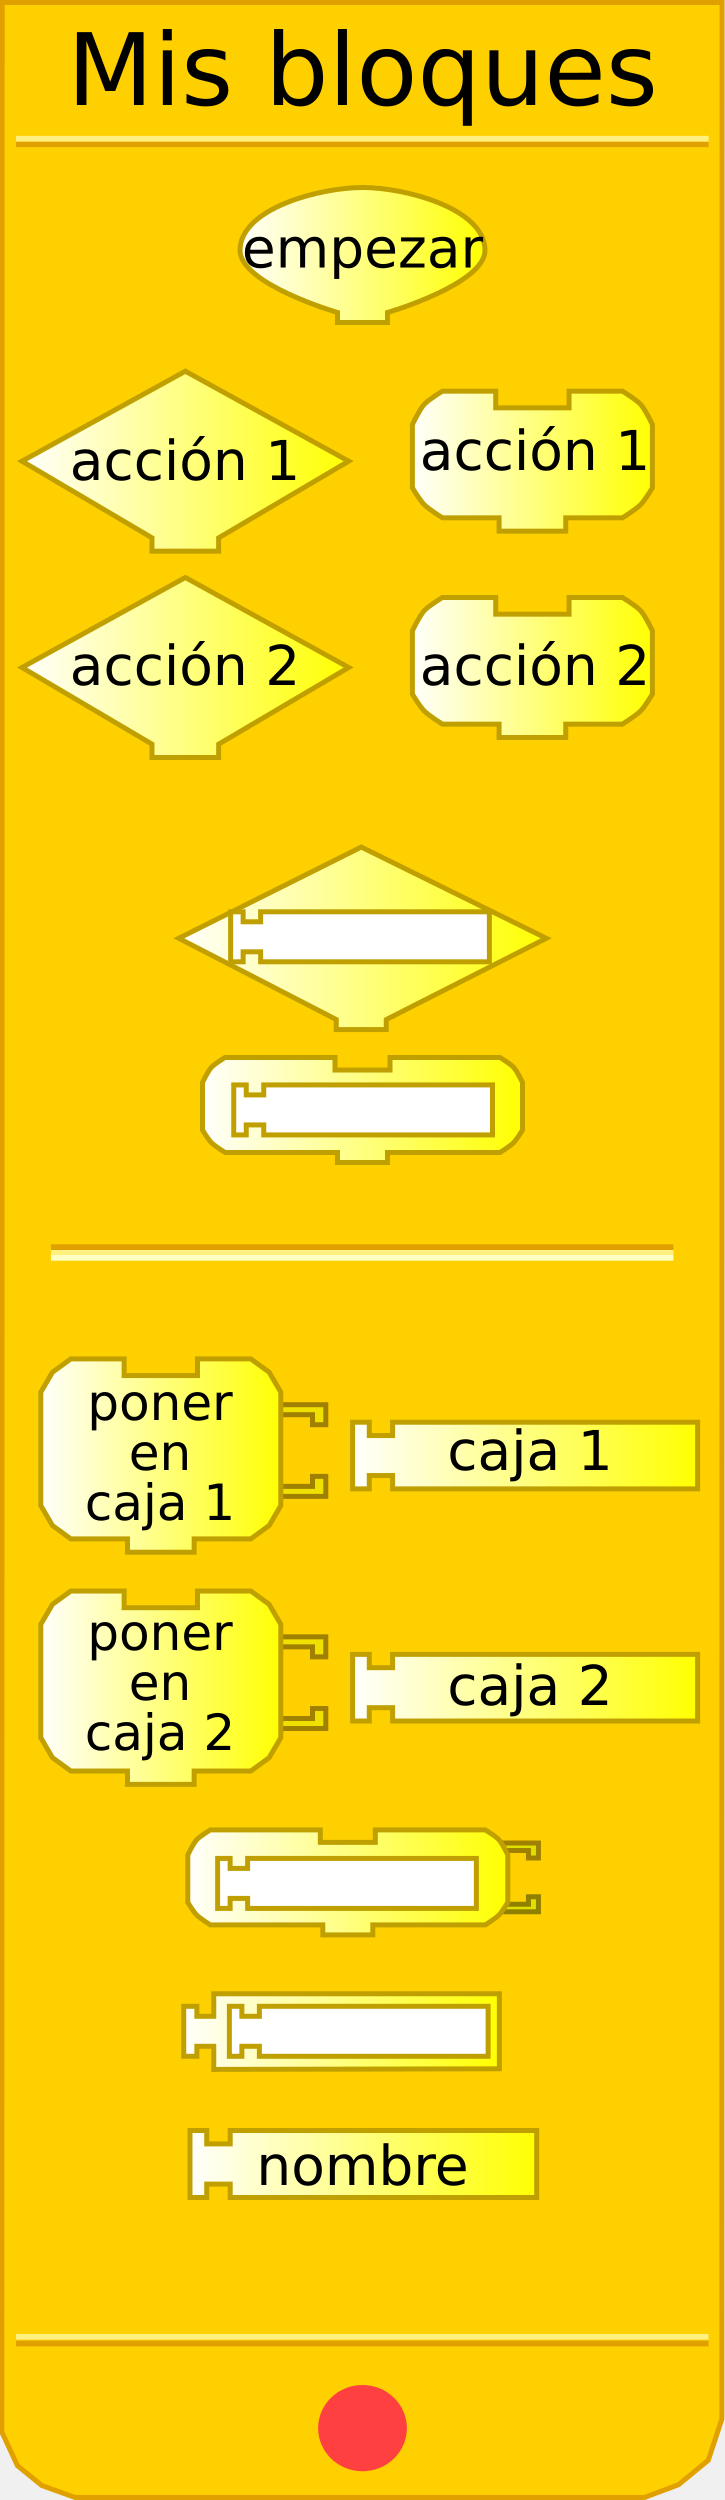
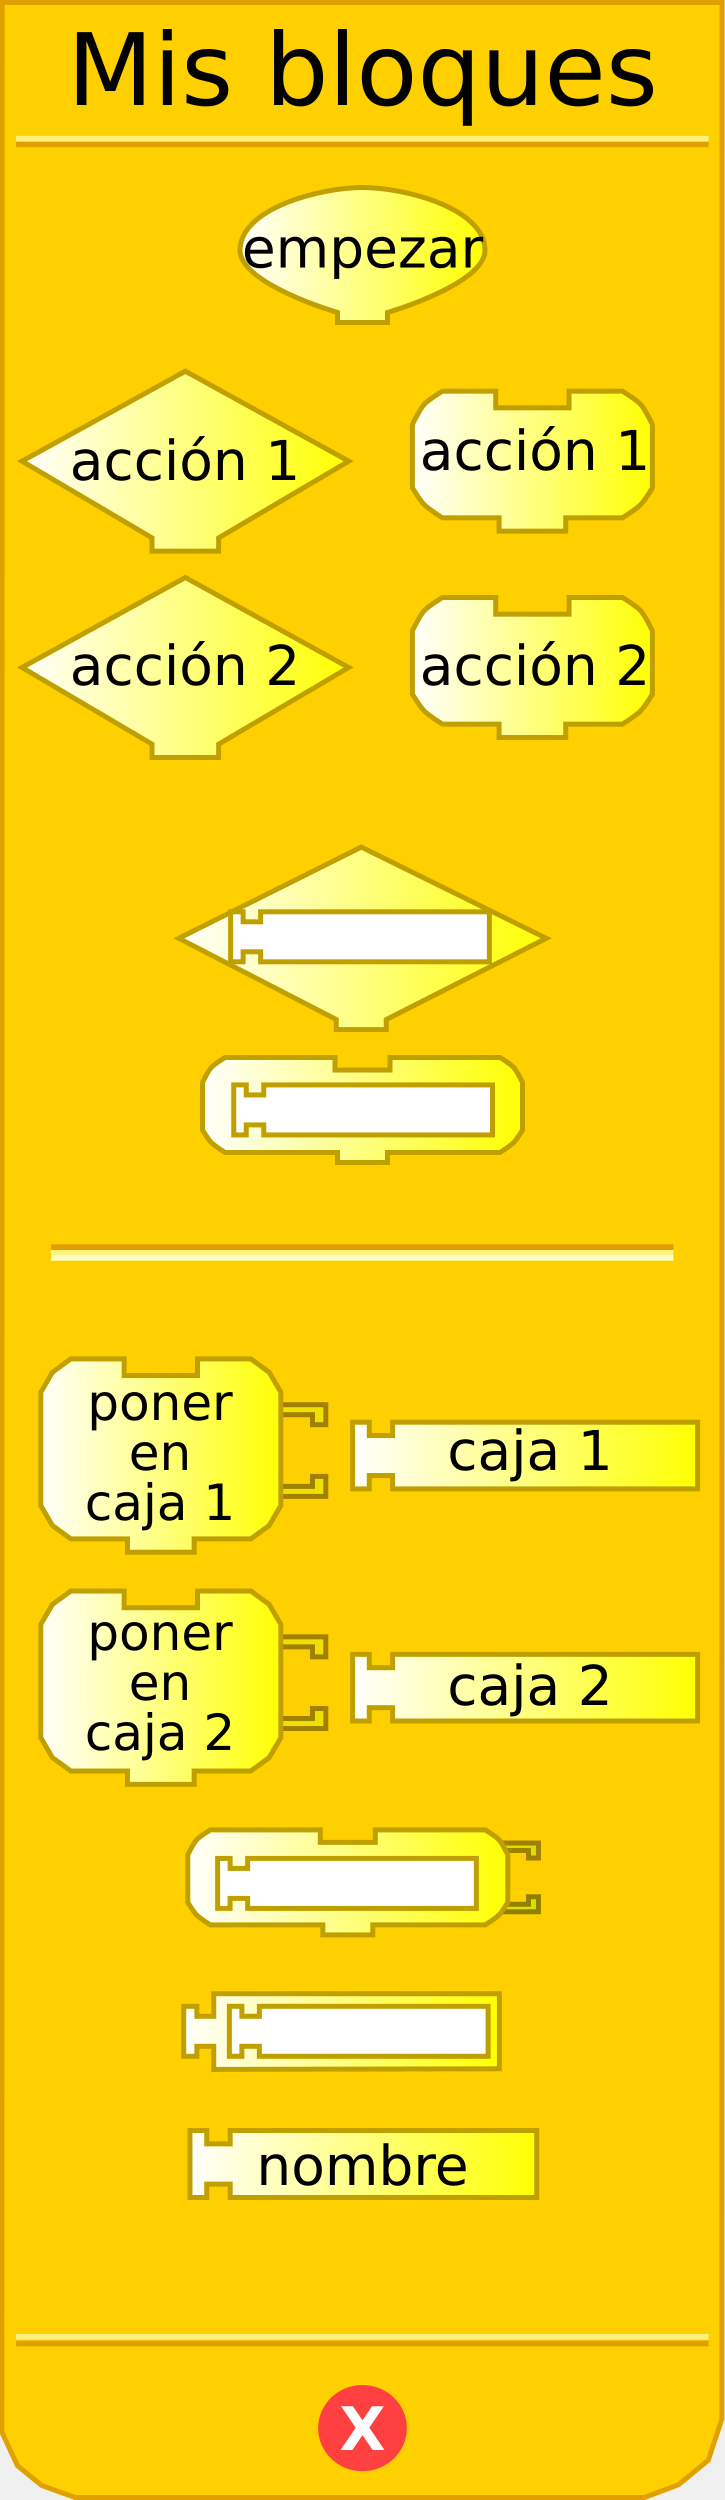
<svg xmlns="http://www.w3.org/2000/svg" xmlns:xlink="http://www.w3.org/1999/xlink" version="1.0" width="145" height="500" id="svg2">
  <defs id="defs92">
    <linearGradient id="linearGradient3239">
      <stop id="stop3241" style="stop-color:#ffffff;stop-opacity:1" offset="0" />
      <stop id="stop3243" style="stop-color:#ffff00;stop-opacity:1" offset="1" />
    </linearGradient>
    <linearGradient x1="47.5" y1="46.559" x2="97.5" y2="46.559" id="linearGradient3245" xlink:href="#linearGradient3239" gradientUnits="userSpaceOnUse" gradientTransform="translate(0,4.441294)" />
    <linearGradient x1="3.895" y1="74.403" x2="70.231" y2="74.403" id="linearGradient3253" xlink:href="#linearGradient3239" gradientUnits="userSpaceOnUse" gradientTransform="translate(0,17.83573)" />
    <linearGradient x1="81.979" y1="74.403" x2="130.982" y2="74.403" id="linearGradient3261" xlink:href="#linearGradient3239" gradientUnits="userSpaceOnUse" gradientTransform="translate(0,17.83573)" />
    <linearGradient x1="3.895" y1="115.663" x2="70.231" y2="115.663" id="linearGradient3269" xlink:href="#linearGradient3239" gradientUnits="userSpaceOnUse" gradientTransform="translate(0,17.83573)" />
    <linearGradient x1="81.979" y1="115.663" x2="130.982" y2="115.663" id="linearGradient3277" xlink:href="#linearGradient3239" gradientUnits="userSpaceOnUse" gradientTransform="translate(0,17.83573)" />
    <linearGradient x1="35.25" y1="145.676" x2="109.75" y2="145.676" id="linearGradient3285" xlink:href="#linearGradient3239" gradientUnits="userSpaceOnUse" gradientTransform="translate(0,41.9838)" />
    <linearGradient x1="40" y1="180.016" x2="105" y2="180.016" id="linearGradient3293" xlink:href="#linearGradient3239" gradientUnits="userSpaceOnUse" gradientTransform="translate(0,41.9838)" />
    <linearGradient x1="7.66" y1="226.226" x2="56.662" y2="226.226" id="linearGradient3301" xlink:href="#linearGradient3239" gradientUnits="userSpaceOnUse" gradientTransform="translate(0,64.88299)" />
    <linearGradient x1="70.023" y1="226.226" x2="140.026" y2="226.226" id="linearGradient3309" xlink:href="#linearGradient3239" gradientUnits="userSpaceOnUse" gradientTransform="translate(0,64.88299)" />
    <linearGradient x1="7.66" y1="272.654" x2="56.662" y2="272.654" id="linearGradient3317" xlink:href="#linearGradient3239" gradientUnits="userSpaceOnUse" gradientTransform="translate(0,64.88299)" />
    <linearGradient x1="70.023" y1="272.654" x2="140.026" y2="272.654" id="linearGradient3325" xlink:href="#linearGradient3239" gradientUnits="userSpaceOnUse" gradientTransform="translate(0,64.88299)" />
    <linearGradient x1="37.062" y1="311.595" x2="102.062" y2="311.595" id="linearGradient3333" xlink:href="#linearGradient3239" gradientUnits="userSpaceOnUse" gradientTransform="translate(0,64.88299)" />
    <linearGradient x1="36.249" y1="341.438" x2="100.374" y2="341.438" id="linearGradient3341" xlink:href="#linearGradient3239" gradientUnits="userSpaceOnUse" gradientTransform="translate(0,64.88299)" />
    <linearGradient x1="37.495" y1="367.917" x2="107.84" y2="367.917" id="linearGradient3349" xlink:href="#linearGradient3239" gradientUnits="userSpaceOnUse" gradientTransform="translate(0,64.88299)" />
    <linearGradient x1="9.813" y1="399.423" x2="67.876" y2="399.423" id="linearGradient3357" xlink:href="#linearGradient3239" gradientUnits="userSpaceOnUse" />
    <linearGradient x1="9.813" y1="399.423" x2="67.876" y2="399.423" id="linearGradient3359" xlink:href="#linearGradient3239" gradientUnits="userSpaceOnUse" />
    <linearGradient x1="9.813" y1="399.423" x2="67.876" y2="399.423" id="linearGradient3361" xlink:href="#linearGradient3239" gradientUnits="userSpaceOnUse" />
    <linearGradient x1="9.813" y1="399.423" x2="67.876" y2="399.423" id="linearGradient3363" xlink:href="#linearGradient3239" gradientUnits="userSpaceOnUse" />
    <linearGradient x1="9.813" y1="399.423" x2="67.876" y2="399.423" id="linearGradient3365" xlink:href="#linearGradient3239" gradientUnits="userSpaceOnUse" />
    <linearGradient x1="9.813" y1="399.423" x2="67.876" y2="399.423" id="linearGradient3367" xlink:href="#linearGradient3239" gradientUnits="userSpaceOnUse" />
    <linearGradient x1="9.813" y1="399.423" x2="67.876" y2="399.423" id="linearGradient3371" xlink:href="#linearGradient3239" gradientUnits="userSpaceOnUse" gradientTransform="translate(-1.571244,4.74717)" />
    <linearGradient x1="9.813" y1="399.423" x2="67.876" y2="399.423" id="linearGradient3374" xlink:href="#linearGradient3239" gradientUnits="userSpaceOnUse" gradientTransform="translate(-1.571244,4.74717)" />
    <linearGradient x1="64.812" y1="396.17" x2="134.815" y2="396.17" id="linearGradient3385" xlink:href="#linearGradient3239" gradientUnits="userSpaceOnUse" />
    <linearGradient x1="64.812" y1="396.17" x2="134.815" y2="396.17" id="linearGradient3387" xlink:href="#linearGradient3239" gradientUnits="userSpaceOnUse" />
    <linearGradient x1="64.812" y1="396.17" x2="134.815" y2="396.17" id="linearGradient3389" xlink:href="#linearGradient3239" gradientUnits="userSpaceOnUse" />
    <linearGradient x1="64.812" y1="396.17" x2="134.815" y2="396.17" id="linearGradient3393" xlink:href="#linearGradient3239" gradientUnits="userSpaceOnUse" gradientTransform="translate(5.210508,8)" />
    <linearGradient x1="64.812" y1="396.17" x2="134.815" y2="396.17" id="linearGradient3396" xlink:href="#linearGradient3239" gradientUnits="userSpaceOnUse" gradientTransform="translate(5.210508,8)" />
    <linearGradient x1="8.242" y1="444.332" x2="57.245" y2="444.332" id="linearGradient3404" xlink:href="#linearGradient3239" gradientUnits="userSpaceOnUse" />
    <linearGradient x1="81.979" y1="444.332" x2="130.982" y2="444.332" id="linearGradient3412" xlink:href="#linearGradient3239" gradientUnits="userSpaceOnUse" />
  </defs>
  <path d="M 0.434,0.5 L 0.372,486.41 L 3.496,493.143 L 8.37,497.107 L 15.031,499.503 L 128.856,499.503 L 135.705,496.939 L 141.654,492.047 L 144.378,483.792 L 144.416,0.5 L 0.434,0.5 z" id="path23" style="fill:#ffd000;fill-opacity:1;stroke:#e0a000;stroke-width:1px;stroke-opacity:1" />
  <rect width="123.5" height="0.14" x="10.691" y="249.359" id="rect25" style="opacity:1;fill:#ffd000;fill-opacity:1;stroke:#e0a000;stroke-width:1;stroke-opacity:1" />
  <rect width="123.5" height="0.14" x="10.691" y="250.499" id="rect27" style="opacity:1;fill:#ffd000;fill-opacity:1;stroke:#fff080;stroke-width:1;stroke-opacity:1" />
  <rect width="123.5" height="0.14" x="10.691" y="251.498" id="rect29" style="opacity:1;fill:#ffd000;fill-opacity:1;stroke:#ffffc4;stroke-width:1;stroke-opacity:1" />
  <rect width="137.5" height="0.14" x="3.715" y="-28.932" transform="scale(1,-1)" id="rect31" style="opacity:1;fill:#ffd000;fill-opacity:1;stroke:#e0a000;stroke-width:1;stroke-opacity:1" />
  <rect width="137.5" height="0.14" x="3.715" y="-27.816" transform="scale(1,-1)" id="rect33" style="opacity:1;fill:#ffd000;fill-opacity:1;stroke:#fff080;stroke-width:1;stroke-opacity:1" />
  <rect width="137.5" height="0.14" x="3.715" y="-468.771" transform="scale(1,-1)" id="rect35" style="opacity:1;fill:#ffd000;fill-opacity:1;stroke:#e0a000;stroke-width:1;stroke-opacity:1" />
  <rect width="137.5" height="0.14" x="3.715" y="-467.432" transform="scale(1,-1)" id="rect37" style="opacity:1;fill:#ffd000;fill-opacity:1;stroke:#fff080;stroke-width:1;stroke-opacity:1" />
  <path d="M 79.5,438.375 C 79.5,442.862 75.75,446.5 71.125,446.5 C 66.5,446.5 62.75,442.862 62.75,438.375 C 62.75,433.888 66.5,430.25 71.125,430.25 C 75.75,430.25 79.5,433.888 79.5,438.375 L 79.5,438.375 z" transform="translate(1.375,47.25098)" id="path39" style="fill:#ff4040;fill-opacity:1;stroke:#ff4040;stroke-width:1;stroke-opacity:1" />
-   <text id="text41" style="font-size:12px;font-variant:normal;font-weight:bold;text-align:start;text-anchor:start;fill:#ffffff;fill-opacity:1;stroke:none;stroke-width:1px;stroke-opacity:1;font-family:Bitstream Vera Sans">
-     <tspan style="font-size:12px">X</tspan>
+   <text style="font-size:12px;font-weight:bold;text-align:center;text-anchor:middle;fill:#ffffff;fill-opacity:1;stroke:none;font-family:Bitstream Vera Sans">
+     <tspan x="72.5" y="490" style="font-size:12px">X</tspan>
  </text>
  <text style="font-size:12px;text-align:center;text-anchor:middle;font-family:Bitstream Vera Sans">
    <tspan x="72.5" y="21" id="tspan47" style="font-size:20px">Mis bloques</tspan>
  </text>
  <path d="M 69.731,92.238 L 69.731,92.238 L 43.73,107.572 L 43.73,107.572 L 43.73,110.239 L 30.396,110.239 L 30.396,107.572 C 30.396,107.572 4.395,92.238 4.395,92.238 C 4.395,92.238 37.063,74.237 37.063,74.237 C 37.063,74.237 69.731,92.238 69.731,92.238 z" id="path49" style="fill:url(#linearGradient3253);fill-opacity:1;stroke:#c0a000;stroke-width:1;stroke-opacity:1" />
  <text style="font-size:12px;text-align:center;text-anchor:middle;font-family:Bitstream Vera Sans">
    <tspan x="37" y="96" id="tspan53" style="font-size:11px">acción 1</tspan>
  </text>
  <path d="M 113.814,78.238 C 124.481,78.238 124.481,78.238 124.481,78.238 C 124.481,78.238 127.236,79.895 128.148,80.904 C 129.08,81.935 130.482,84.905 130.482,84.905 L 130.482,97.572 C 130.482,97.572 129.004,100.034 128.148,100.905 C 127.195,101.876 124.481,103.572 124.481,103.572 L 113.148,103.572 L 113.148,103.572 L 113.148,106.239 L 99.814,106.239 L 99.814,103.572 L 88.48,103.572 C 88.48,103.572 85.766,101.876 84.813,100.905 C 83.957,100.034 82.479,97.572 82.479,97.572 L 82.479,84.905 C 82.479,84.905 83.881,81.935 84.813,80.904 C 85.725,79.895 88.48,78.238 88.48,78.238 L 99.147,78.238 L 99.147,81.571 L 113.814,81.571 L 113.814,78.238 z" id="path55" style="fill:url(#linearGradient3261);fill-opacity:1;stroke:#c0a000;stroke-width:1;stroke-opacity:1" />
  <text style="font-size:12px;text-align:center;text-anchor:middle;font-family:Bitstream Vera Sans">
    <tspan x="107" y="94" id="tspan59" style="font-size:11px">acción 1</tspan>
  </text>
  <path d="M 69.731,133.499 L 69.731,133.499 L 43.73,148.833 L 43.73,148.833 L 43.73,151.5 L 30.396,151.5 L 30.396,148.833 C 30.396,148.833 4.395,133.499 4.395,133.499 C 4.395,133.499 37.063,115.498 37.063,115.498 C 37.063,115.498 69.731,133.499 69.731,133.499 z" id="path61" style="fill:url(#linearGradient3269);fill-opacity:1;stroke:#c0a000;stroke-width:1;stroke-opacity:1" />
  <text style="font-size:12px;text-align:center;text-anchor:middle;font-family:Bitstream Vera Sans">
    <tspan x="37" y="137" id="tspan65" style="font-size:11px">acción 2</tspan>
  </text>
  <path d="M 113.814,119.498 C 124.481,119.498 124.481,119.498 124.481,119.498 C 124.481,119.498 127.236,121.156 128.148,122.165 C 129.08,123.196 130.482,126.165 130.482,126.165 L 130.482,138.833 C 130.482,138.833 129.004,141.295 128.148,142.166 C 127.195,143.137 124.481,144.833 124.481,144.833 L 113.148,144.833 L 113.148,144.833 L 113.148,147.5 L 99.814,147.5 L 99.814,144.833 L 88.48,144.833 C 88.48,144.833 85.766,143.137 84.813,142.166 C 83.957,141.295 82.479,138.833 82.479,138.833 L 82.479,126.165 C 82.479,126.165 83.881,123.196 84.813,122.165 C 85.725,121.156 88.48,119.498 88.48,119.498 L 99.147,119.498 L 99.147,122.832 L 113.814,122.832 L 113.814,119.498 z" id="path67" style="fill:url(#linearGradient3277);fill-opacity:1;stroke:#c0a000;stroke-width:1;stroke-opacity:1" />
  <text style="font-size:12px;text-align:center;text-anchor:middle;font-family:Bitstream Vera Sans">
    <tspan x="107" y="137" id="tspan71" style="font-size:11px">acción 2</tspan>
  </text>
  <path d="M 72.25,169.41 L 35.75,187.66 L 67.25,203.91 L 67.25,205.91 L 77.25,205.91 L 77.25,203.91 L 109.25,187.66 L 72.25,169.41 z" id="path6722" style="fill:url(#linearGradient3285);fill-opacity:1;stroke:#c0a000;stroke-width:1;stroke-miterlimit:4;stroke-dasharray:none;stroke-opacity:1" />
  <path d="M 78,211.5 C 86,211.5 100,211.5 100,211.5 C 100,211.5 102.066,212.743 102.75,213.5 C 103.449,214.273 104.5,216.5 104.5,216.5 L 104.5,226 C 104.5,226 103.391,227.847 102.75,228.5 C 102.035,229.228 100,230.5 100,230.5 L 77.5,230.5 L 77.5,230.5 L 77.5,232.5 L 67.5,232.5 L 67.5,230.5 L 45,230.5 C 45,230.5 42.965,229.228 42.25,228.5 C 41.609,227.847 40.5,226 40.5,226 L 40.5,216.5 C 40.5,216.5 41.551,214.273 42.25,213.5 C 42.934,212.743 45,211.5 45,211.5 L 67,211.5 L 67,214 L 78,214 L 78,211.5 z" id="path10" style="fill:url(#linearGradient3293);fill-opacity:1;stroke:#c0a000;stroke-width:1;stroke-miterlimit:4;stroke-dasharray:none;stroke-opacity:1" />
  <path d="M 54.162,280.942 L 65.162,280.942 L 65.162,284.942 L 62.496,284.942 L 62.496,282.942 L 55.495,282.942" id="path87" style="fill:#f0e000;fill-opacity:1;stroke:#a08000;stroke-width:1;stroke-opacity:1" />
  <path d="M 54.162,299.277 L 65.162,299.277 L 65.162,295.276 L 62.496,295.276 L 62.496,297.276 L 55.495,297.276" id="path89" style="fill:#f0e000;fill-opacity:1;stroke:#a08000;stroke-width:1;stroke-opacity:1" />
  <path d="M 39.494,271.775 C 50.162,271.775 50.162,271.775 50.162,271.775 L 53.829,274.442 L 56.162,278.442 L 56.162,301.11 L 53.829,305.11 L 50.162,307.777 L 38.828,307.777 L 38.828,307.777 L 38.828,310.444 L 25.494,310.444 L 25.494,307.777 L 14.16,307.777 L 10.493,305.11 L 8.16,301.11 L 8.16,278.442 L 10.493,274.442 L 14.16,271.775 L 24.827,271.775 L 24.827,275.109 L 39.494,275.109 L 39.494,271.775 z" id="path91" style="fill:url(#linearGradient3301);fill-opacity:1;stroke:#c0a000;stroke-width:1;stroke-opacity:1" />
  <text style="font-size:12px;text-align:center;text-anchor:middle;font-family:Bitstream Vera Sans">
    <tspan x="32" y="284" id="tspan95" style="font-size:10px">poner</tspan>
  </text>
  <text style="font-size:12px;text-align:center;text-anchor:middle;font-family:Bitstream Vera Sans">
    <tspan x="32" y="294" id="tspan99" style="font-size:10px">en</tspan>
  </text>
  <text style="font-size:12px;text-align:center;text-anchor:middle;font-family:Bitstream Vera Sans">
    <tspan x="32" y="304" id="tspan99" style="font-size:10px">caja 1</tspan>
  </text>
  <path d="M 70.523,284.442 L 73.856,284.442 L 73.856,287.109 L 78.523,287.109 L 78.523,284.442 L 139.526,284.442 L 139.526,297.776 L 78.523,297.776 L 78.523,295.11 L 73.856,295.11 L 73.856,297.776 L 70.523,297.776 L 70.523,284.442 z" id="path101" style="fill:url(#linearGradient3309);fill-opacity:1;stroke:#c0a000;stroke-width:1;stroke-opacity:1" />
  <text style="font-size:12px;text-align:center;text-anchor:middle;font-family:Bitstream Vera Sans">
    <tspan x="106" y="294" id="tspan105" style="font-size:11px">caja 1</tspan>
  </text>
  <g transform="matrix(0.6667,0,0,0.6667,7.492882,323.3693)" id="g107">
    <path d="M 70,6 L 86.5,6 L 86.5,12 L 82.5,12 L 82.5,9 L 72,9" id="path109" style="fill:#f0e000;fill-opacity:1;stroke:#a08000;stroke-width:1.5;stroke-opacity:1" />
    <path d="M 70,33.5 L 86.5,33.5 L 86.5,27.5 L 82.5,27.5 L 82.5,30.5 L 72,30.5" id="path111" style="fill:#f0e000;fill-opacity:1;stroke:#a08000;stroke-width:1.5;stroke-opacity:1" />
  </g>
  <path d="M 39.494,318.202 C 50.162,318.202 50.162,318.202 50.162,318.202 L 53.829,320.869 L 56.162,324.869 L 56.162,347.537 L 53.829,351.537 L 50.162,354.204 L 38.828,354.204 L 38.828,354.204 L 38.828,356.871 L 25.494,356.871 L 25.494,354.204 L 14.16,354.204 L 10.493,351.537 L 8.16,347.537 L 8.16,324.869 L 10.493,320.869 L 14.16,318.202 L 24.827,318.202 L 24.827,321.536 L 39.494,321.536 L 39.494,318.202 z" id="path113" style="fill:url(#linearGradient3317);fill-opacity:1;stroke:#c0a000;stroke-width:1;stroke-opacity:1" />
  <text style="font-size:12px;text-align:center;text-anchor:middle;font-family:Bitstream Vera Sans">
    <tspan x="32" y="330" id="tspan117" style="font-size:10px">poner</tspan>
  </text>
  <text style="font-size:12px;text-align:center;text-anchor:middle;font-family:Bitstream Vera Sans">
    <tspan x="32" y="340" id="tspan121" style="font-size:10px">en</tspan>
  </text>
  <text style="font-size:12px;text-align:center;text-anchor:middle;font-family:Bitstream Vera Sans">
    <tspan x="32" y="350" id="tspan121" style="font-size:10px">caja 2</tspan>
  </text>
  <path d="M 70.523,330.87 L 73.856,330.87 L 73.856,333.536 L 78.523,333.536 L 78.523,330.87 L 139.526,330.87 L 139.526,344.204 L 78.523,344.204 L 78.523,341.537 L 73.856,341.537 L 73.856,344.204 L 70.523,344.204 L 70.523,330.87 z" id="path123" style="fill:url(#linearGradient3325);fill-opacity:1;stroke:#c0a000;stroke-width:1;stroke-opacity:1" />
  <text style="font-size:12px;text-align:center;text-anchor:middle;font-family:Bitstream Vera Sans">
    <tspan x="106" y="341" id="tspan127" style="font-size:11px">caja 2</tspan>
  </text>
  <path d="M 99.438,368.603 L 107.688,368.603 L 107.688,371.603 L 105.688,371.603 L 105.688,370.103 L 100.438,370.103" id="path2493" style="fill:#e0e000;fill-opacity:1;stroke:#a08000;stroke-width:1;stroke-miterlimit:4;stroke-dasharray:none;stroke-opacity:1" />
  <path d="M 99.438,382.353 L 107.688,382.353 L 107.688,379.353 L 105.688,379.353 L 105.688,380.853 L 100.438,380.853" id="path2495" style="fill:#e0e000;fill-opacity:1;stroke:#908000;stroke-width:1;stroke-miterlimit:4;stroke-dasharray:none;stroke-opacity:1" />
  <path d="M 75.062,365.978 C 83.062,365.978 97.062,365.978 97.062,365.978 C 97.062,365.978 99.128,367.221 99.812,367.978 C 100.511,368.751 101.562,370.978 101.562,370.978 L 101.562,380.478 C 101.562,380.478 100.454,382.325 99.812,382.978 C 99.098,383.706 97.062,384.978 97.062,384.978 L 74.562,384.978 L 74.562,384.978 L 74.562,386.978 L 64.562,386.978 L 64.562,384.978 L 42.062,384.978 C 42.062,384.978 40.027,383.706 39.312,382.978 C 38.671,382.325 37.562,380.478 37.562,380.478 L 37.562,370.978 C 37.562,370.978 38.614,368.751 39.312,367.978 C 39.997,367.221 42.062,365.978 42.062,365.978 L 64.062,365.978 L 64.062,368.478 L 75.062,368.478 L 75.062,365.978 z" id="path3067" style="fill:url(#linearGradient3333);fill-opacity:1;stroke:#c0a000;stroke-width:1;stroke-miterlimit:4;stroke-dasharray:none;stroke-opacity:1" />
  <path d="M 43.525,371.683 L 46.025,371.683 L 46.025,373.683 L 49.525,373.683 L 49.525,371.683 L 95.275,371.683 L 95.275,381.683 L 49.525,381.683 L 49.525,379.683 L 46.025,379.683 L 46.025,381.683 L 43.525,381.683 L 43.525,371.683 z" id="path3478" style="fill:#ffffff;fill-opacity:1;stroke:#c0a000;stroke-width:1;stroke-miterlimit:4;stroke-dasharray:none;stroke-opacity:1" />
  <path d="M 46.75,216.984 L 49.25,216.984 L 49.25,218.984 L 52.75,218.984 L 52.75,216.984 L 98.5,216.984 L 98.5,226.984 L 52.75,226.984 L 52.75,224.984 L 49.25,224.984 L 49.25,226.984 L 46.75,226.984 L 46.75,216.984 z" id="path3491" style="fill:#ffffff;fill-opacity:1;stroke:#c0a000;stroke-width:1;stroke-miterlimit:4;stroke-dasharray:none;stroke-opacity:1" />
  <path d="M 46.125,182.359 L 48.625,182.359 L 48.625,184.359 L 52.125,184.359 L 52.125,182.359 L 97.875,182.359 L 97.875,192.359 L 52.125,192.359 L 52.125,190.359 L 48.625,190.359 L 48.625,192.359 L 46.125,192.359 L 46.125,182.359 z" id="path3499" style="fill:#ffffff;fill-opacity:1;stroke:#c0a000;stroke-width:1;stroke-miterlimit:4;stroke-dasharray:none;stroke-opacity:1" />
  <path d="M 37.995,426.1 L 41.345,426.1 L 41.345,428.78 L 46.035,428.78 L 46.035,426.1 L 107.34,426.1 L 107.34,439.5 L 46.035,439.5 L 46.035,436.82 L 41.345,436.82 L 41.345,439.5 L 37.995,439.5 L 37.995,426.1 z" id="path2709" style="fill:url(#linearGradient3349);fill-opacity:1;stroke:#c0a000;stroke-width:1;stroke-miterlimit:4;stroke-dasharray:none;stroke-opacity:1" />
  <text style="font-size:12px;text-align:center;text-anchor:middle;font-family:Bitstream Vera Sans">
    <tspan x="72.5" y="437" id="tspan155" style="font-size:11px">nombre</tspan>
  </text>
  <path d="M 42.749,398.758 L 42.749,403.258 L 39.374,403.258 L 39.374,401.258 L 36.749,401.258 L 36.749,411.258 L 39.374,411.258 L 39.374,409.258 L 42.749,409.258 L 42.749,413.883 L 99.874,413.758 L 99.874,398.758 L 42.749,398.758 z" id="path2718" style="fill:url(#linearGradient3341);fill-opacity:1;stroke:#c0a000;stroke-width:1;stroke-miterlimit:4;stroke-dasharray:none;stroke-opacity:1" />
  <path d="M 45.874,401.258 L 48.374,401.258 L 48.374,403.258 L 51.874,403.258 L 51.874,401.258 L 97.624,401.258 L 97.624,411.258 L 51.874,411.258 L 51.874,409.258 L 48.374,409.258 L 48.374,411.258 L 45.874,411.258 L 45.874,401.258 z" id="path2720" style="fill:#ffffff;fill-opacity:1;stroke:#c0a000;stroke-width:1;stroke-miterlimit:4;stroke-dasharray:none;stroke-opacity:1" />
  <path d="M 97,50 C 97.099,56.791 77.5,62.5 77.5,62.5 L 77.5,62.5 L 77.5,64.5 L 67.5,64.5 L 67.5,62.5 C 67.5,62.5 47.901,56.791 48,50 C 48.123,41.609 64.108,37.5 72.5,37.5 C 80.892,37.5 96.877,41.609 97,50 z" id="path2715" style="fill:url(#linearGradient3245);fill-opacity:1;stroke:#c0a000;stroke-width:1;stroke-miterlimit:4;stroke-dasharray:none;stroke-opacity:1" />
  <text style="font-size:12px;text-align:center;text-anchor:middle;font-family:Bitstream Vera Sans">
    <tspan x="72.5" y="53.5" id="tspan89" style="font-size:11px">empezar</tspan>
  </text>
</svg>
